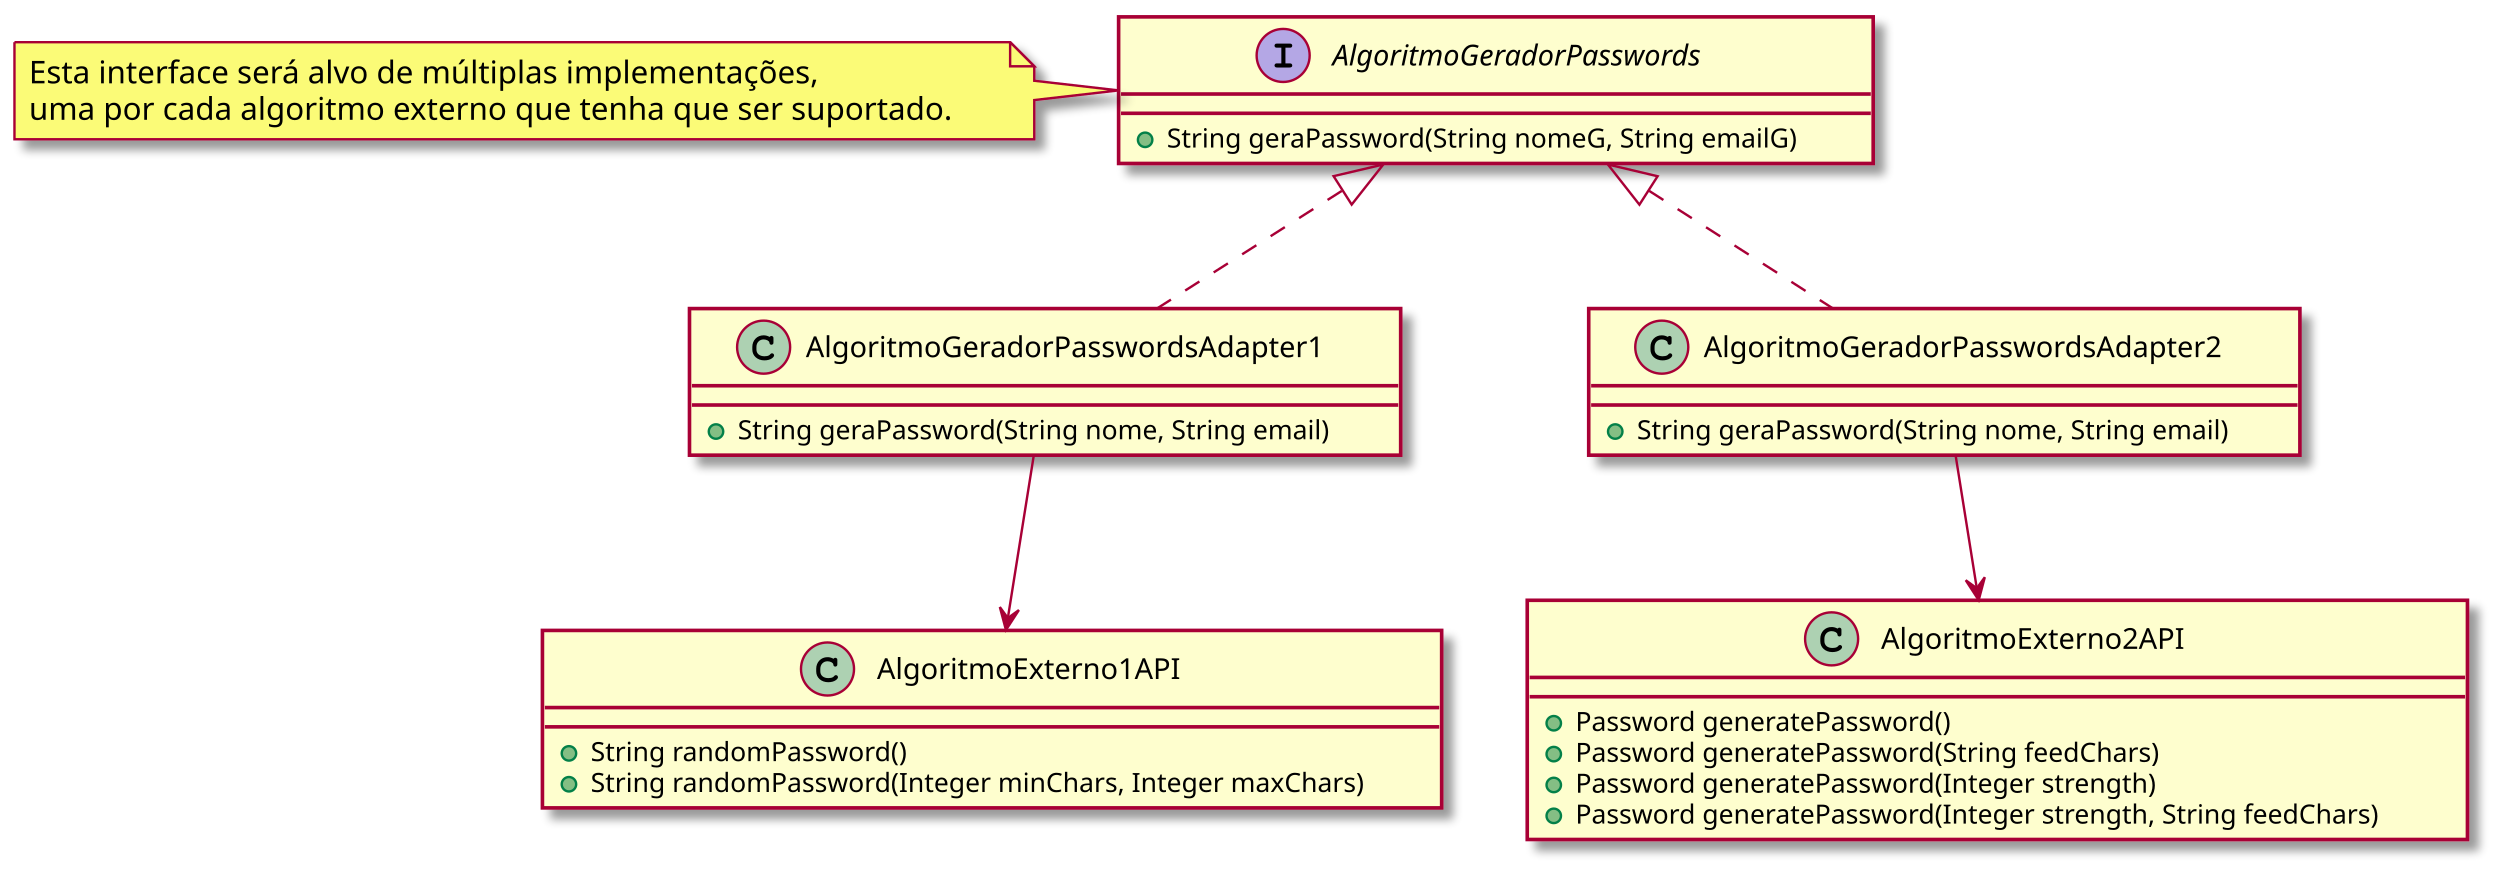
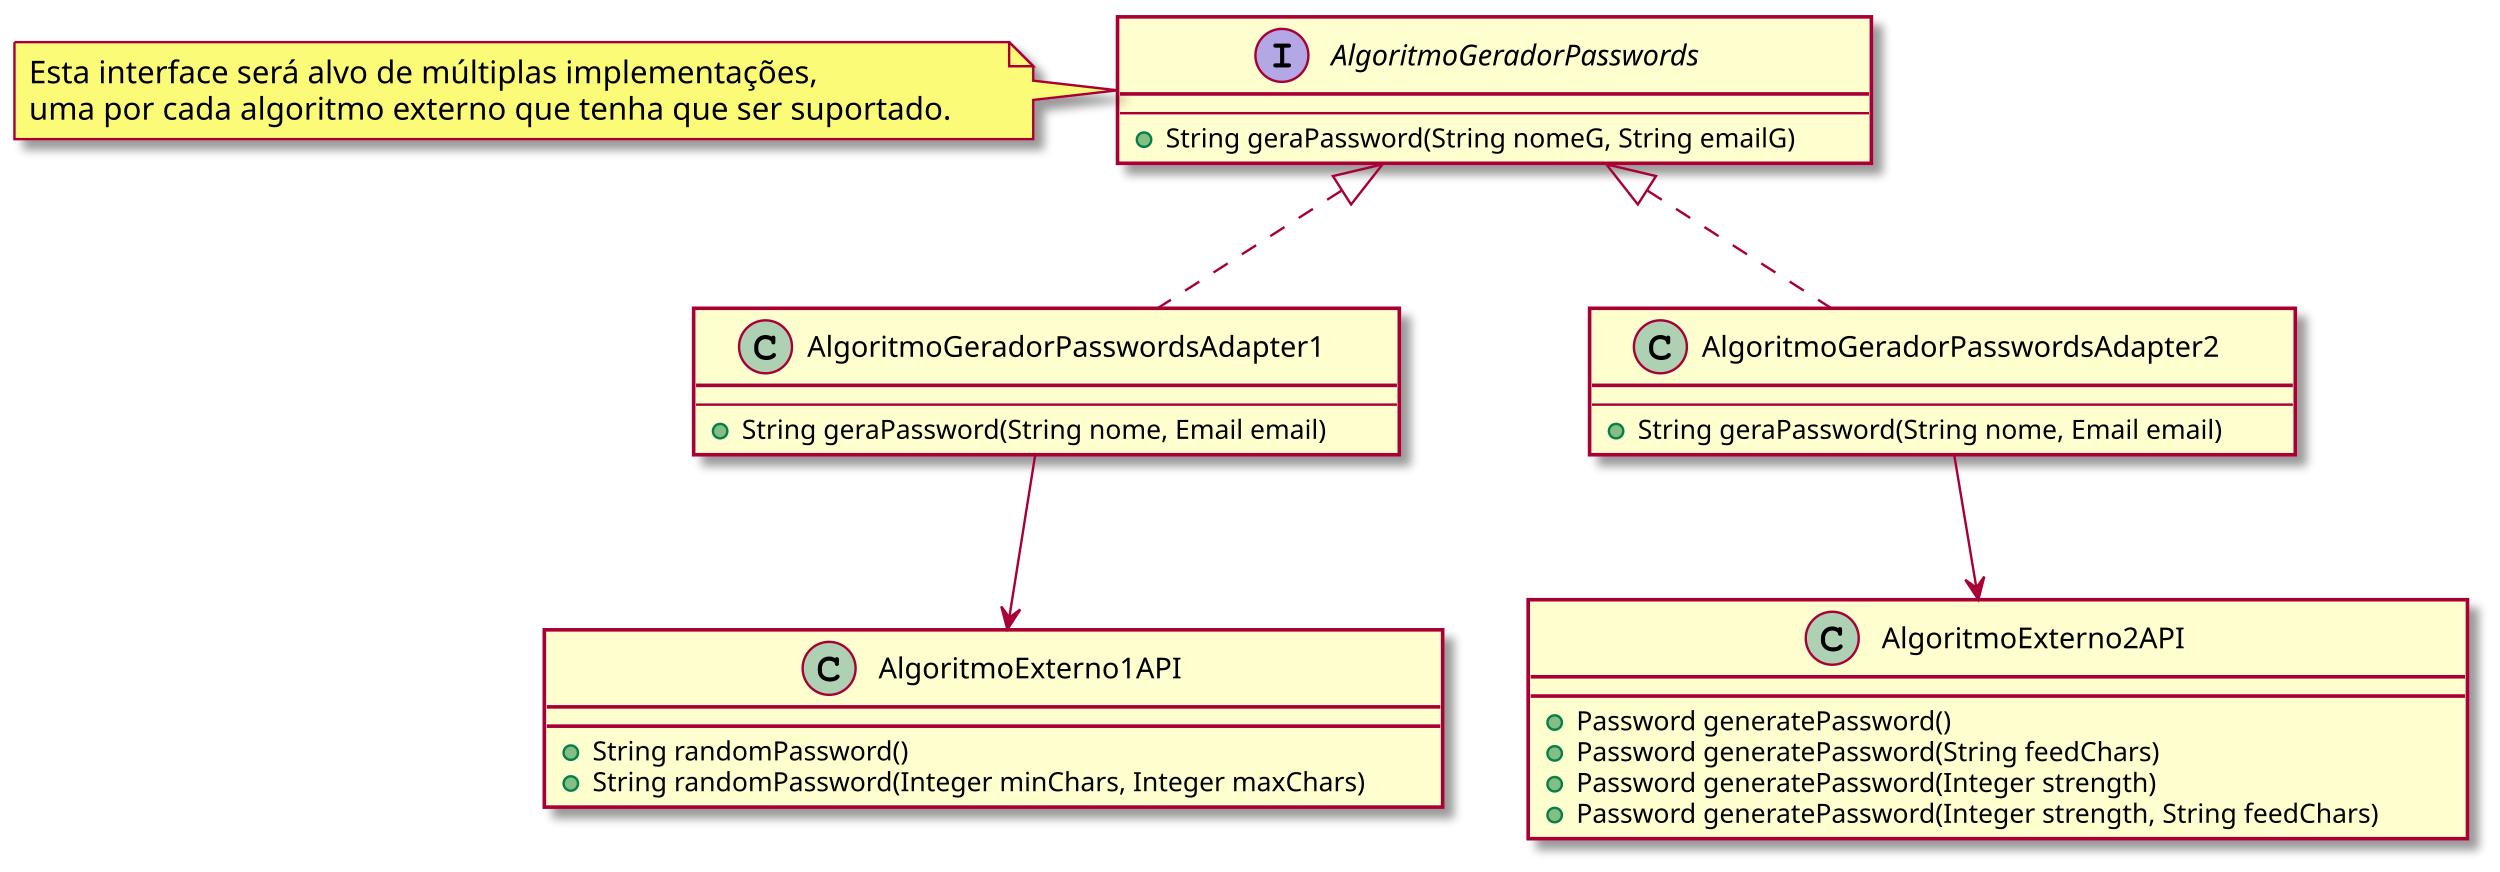
- <svg xmlns="http://www.w3.org/2000/svg" contentScriptType="application/ecmascript" contentStyleType="text/css" height="362px" preserveAspectRatio="none" style="width:1037px;height:362px;" version="1.1" viewBox="0 0 1037 362" width="1037px" zoomAndPan="magnify">
+ <svg xmlns="http://www.w3.org/2000/svg" contentScriptType="application/ecmascript" contentStyleType="text/css" height="362px" preserveAspectRatio="none" style="width:1038px;height:362px;" version="1.1" viewBox="0 0 1038 362" width="1038px" zoomAndPan="magnify">
  <defs>
-     <filter height="300%" id="f1aw8zvj8b3uau" width="300%" x="-1" y="-1">
+     <filter height="300%" id="f1af77bhj22kz5" width="300%" x="-1" y="-1">
      <feGaussianBlur result="blurOut" stdDeviation="2.0" />
      <feColorMatrix in="blurOut" result="blurOut2" type="matrix" values="0 0 0 0 0 0 0 0 0 0 0 0 0 0 0 0 0 0 .4 0" />
      <feOffset dx="4.0" dy="4.0" in="blurOut2" result="blurOut3" />
      <feBlend in="SourceGraphic" in2="blurOut3" mode="normal" />
    </filter>
  </defs>
  <g>
-     <rect codeLine="3" fill="#FEFECE" filter="url(#f1aw8zvj8b3uau)" height="60.805" id="AlgoritmoGeradorPasswords" style="stroke:#A80036;stroke-width:1.5;" width="313" x="464" y="7" />
+     <rect codeLine="1" fill="#FEFECE" filter="url(#f1af77bhj22kz5)" height="60.805" id="AlgoritmoGeradorPasswords" style="stroke:#A80036;stroke-width:1.5;" width="313" x="464" y="7" />
    <ellipse cx="532.25" cy="23" fill="#B4A7E5" rx="11" ry="11" style="stroke:#A80036;stroke-width:1.0;" />
    <path d="M533.203,19.781 L534.922,19.781 C535.312,19.781 535.5,19.75 535.625,19.672 C535.891,19.516 536.031,19.234 536.031,18.938 C536.031,18.672 535.922,18.406 535.688,18.234 C535.516,18.125 535.375,18.094 534.922,18.094 L529.781,18.094 C529.344,18.094 529.219,18.109 529.062,18.203 C528.812,18.359 528.656,18.656 528.656,18.938 C528.656,19.219 528.797,19.469 529.016,19.641 C529.172,19.75 529.359,19.781 529.781,19.781 L531.5,19.781 L531.5,26.297 L529.781,26.297 C529.344,26.297 529.219,26.312 529.062,26.422 C528.812,26.578 528.656,26.859 528.656,27.156 C528.656,27.406 528.797,27.672 529.016,27.828 C529.172,27.953 529.375,28 529.781,28 L534.922,28 C535.672,28 536.031,27.719 536.031,27.156 C536.031,26.875 535.922,26.625 535.688,26.453 C535.516,26.328 535.375,26.297 534.922,26.297 L533.203,26.297 L533.203,19.781 Z " fill="#000000" />
    <text fill="#000000" font-family="sans-serif" font-size="12" font-style="italic" lengthAdjust="spacing" textLength="168" x="552.75" y="27.154">AlgoritmoGeradorPasswords</text>
    <line style="stroke:#A80036;stroke-width:1.5;" x1="465" x2="776" y1="39" y2="39" />
-     <line style="stroke:#A80036;stroke-width:1.5;" x1="465" x2="776" y1="47" y2="47" />
+     <line style="stroke:#A80036;stroke-width:1.0;" x1="465" x2="776" y1="47" y2="47" />
    <ellipse cx="475" cy="58" fill="#84BE84" rx="3" ry="3" style="stroke:#038048;stroke-width:1.0;" />
    <text fill="#000000" font-family="sans-serif" font-size="11" lengthAdjust="spacing" textLength="287" x="484" y="61.21">String geraPassword(String nomeG, String emailG)</text>
-     <path d="M6,17.5 L6,57.766 A0,0 0 0 0 6,57.766 L429,57.766 A0,0 0 0 0 429,57.766 L429,41.5 L463.974,37.5 L429,33.5 L429,27.5 L419,17.5 L6,17.5 A0,0 0 0 0 6,17.5 " fill="#FBFB77" filter="url(#f1aw8zvj8b3uau)" style="stroke:#A80036;stroke-width:1.0;" />
+     <path d="M6,17.5 L6,57.766 A0,0 0 0 0 6,57.766 L429,57.766 A0,0 0 0 0 429,57.766 L429,41.5 L463.974,37.5 L429,33.5 L429,27.5 L419,17.5 L6,17.5 A0,0 0 0 0 6,17.5 " fill="#FBFB77" filter="url(#f1af77bhj22kz5)" style="stroke:#A80036;stroke-width:1.0;" />
    <path d="M419,17.5 L419,27.5 L429,27.5 L419,17.5 " fill="#FBFB77" style="stroke:#A80036;stroke-width:1.0;" />
    <text fill="#000000" font-family="sans-serif" font-size="13" lengthAdjust="spacing" textLength="349" x="12" y="34.567">Esta interface será alvo de múltiplas implementações,</text>
    <text fill="#000000" font-family="sans-serif" font-size="13" lengthAdjust="spacing" textLength="402" x="12" y="49.7">uma por cada algoritmo externo que tenha que ser suportado.</text>
-     <rect codeLine="12" fill="#FEFECE" filter="url(#f1aw8zvj8b3uau)" height="60.805" id="AlgoritmoGeradorPasswordsAdapter1" style="stroke:#A80036;stroke-width:1.5;" width="295" x="286" y="128" />
-     <ellipse cx="316.75" cy="144" fill="#ADD1B2" rx="11" ry="11" style="stroke:#A80036;stroke-width:1.0;" />
-     <path d="M319.094,139.672 C318.156,139.234 317.562,139.094 316.688,139.094 C314.062,139.094 312.062,141.172 312.062,143.891 L312.062,145.016 C312.062,147.594 314.172,149.484 317.062,149.484 C318.281,149.484 319.438,149.188 320.188,148.641 C320.766,148.234 321.094,147.781 321.094,147.391 C321.094,146.938 320.703,146.547 320.234,146.547 C320.016,146.547 319.812,146.625 319.625,146.812 C319.172,147.297 319.172,147.297 318.984,147.391 C318.562,147.656 317.875,147.781 317.109,147.781 C315.062,147.781 313.766,146.688 313.766,144.984 L313.766,143.891 C313.766,142.109 315.016,140.797 316.75,140.797 C317.328,140.797 317.938,140.953 318.406,141.203 C318.891,141.484 319.062,141.703 319.156,142.109 C319.219,142.516 319.25,142.641 319.391,142.766 C319.531,142.906 319.766,143.016 319.984,143.016 C320.25,143.016 320.516,142.875 320.688,142.656 C320.797,142.5 320.828,142.312 320.828,141.891 L320.828,140.469 C320.828,140.031 320.812,139.906 320.719,139.75 C320.562,139.484 320.281,139.344 319.984,139.344 C319.688,139.344 319.484,139.438 319.266,139.75 L319.094,139.672 Z " fill="#000000" />
-     <text fill="#000000" font-family="sans-serif" font-size="12" lengthAdjust="spacing" textLength="228" x="334.25" y="148.154">AlgoritmoGeradorPasswordsAdapter1</text>
-     <line style="stroke:#A80036;stroke-width:1.5;" x1="287" x2="580" y1="160" y2="160" />
-     <line style="stroke:#A80036;stroke-width:1.5;" x1="287" x2="580" y1="168" y2="168" />
-     <ellipse cx="297" cy="179" fill="#84BE84" rx="3" ry="3" style="stroke:#038048;stroke-width:1.0;" />
-     <text fill="#000000" font-family="sans-serif" font-size="11" lengthAdjust="spacing" textLength="269" x="306" y="182.21">String geraPassword(String nome, String email)</text>
-     <rect codeLine="16" fill="#FEFECE" filter="url(#f1aw8zvj8b3uau)" height="60.805" id="AlgoritmoGeradorPasswordsAdapter2" style="stroke:#A80036;stroke-width:1.5;" width="295" x="659" y="128" />
-     <ellipse cx="689.3" cy="144" fill="#ADD1B2" rx="11" ry="11" style="stroke:#A80036;stroke-width:1.0;" />
-     <path d="M691.644,139.672 C690.706,139.234 690.112,139.094 689.237,139.094 C686.612,139.094 684.612,141.172 684.612,143.891 L684.612,145.016 C684.612,147.594 686.722,149.484 689.612,149.484 C690.831,149.484 691.987,149.188 692.737,148.641 C693.316,148.234 693.644,147.781 693.644,147.391 C693.644,146.938 693.253,146.547 692.784,146.547 C692.566,146.547 692.362,146.625 692.175,146.812 C691.722,147.297 691.722,147.297 691.534,147.391 C691.112,147.656 690.425,147.781 689.659,147.781 C687.612,147.781 686.316,146.688 686.316,144.984 L686.316,143.891 C686.316,142.109 687.566,140.797 689.3,140.797 C689.878,140.797 690.487,140.953 690.956,141.203 C691.441,141.484 691.612,141.703 691.706,142.109 C691.769,142.516 691.8,142.641 691.941,142.766 C692.081,142.906 692.316,143.016 692.534,143.016 C692.8,143.016 693.066,142.875 693.237,142.656 C693.347,142.5 693.378,142.312 693.378,141.891 L693.378,140.469 C693.378,140.031 693.362,139.906 693.269,139.75 C693.112,139.484 692.831,139.344 692.534,139.344 C692.237,139.344 692.034,139.438 691.816,139.75 L691.644,139.672 Z " fill="#000000" />
-     <text fill="#000000" font-family="sans-serif" font-size="12" lengthAdjust="spacing" textLength="229" x="706.7" y="148.154">AlgoritmoGeradorPasswordsAdapter2</text>
-     <line style="stroke:#A80036;stroke-width:1.5;" x1="660" x2="953" y1="160" y2="160" />
-     <line style="stroke:#A80036;stroke-width:1.5;" x1="660" x2="953" y1="168" y2="168" />
-     <ellipse cx="670" cy="179" fill="#84BE84" rx="3" ry="3" style="stroke:#038048;stroke-width:1.0;" />
-     <text fill="#000000" font-family="sans-serif" font-size="11" lengthAdjust="spacing" textLength="269" x="679" y="182.21">String geraPassword(String nome, String email)</text>
-     <rect codeLine="20" fill="#FEFECE" filter="url(#f1aw8zvj8b3uau)" height="73.609" id="AlgoritmoExterno1API" style="stroke:#A80036;stroke-width:1.5;" width="373" x="225" y="261.5" />
-     <ellipse cx="343.25" cy="277.5" fill="#ADD1B2" rx="11" ry="11" style="stroke:#A80036;stroke-width:1.0;" />
-     <path d="M345.594,273.172 C344.656,272.734 344.062,272.594 343.188,272.594 C340.562,272.594 338.562,274.672 338.562,277.391 L338.562,278.516 C338.562,281.094 340.672,282.984 343.562,282.984 C344.781,282.984 345.938,282.688 346.688,282.141 C347.266,281.734 347.594,281.281 347.594,280.891 C347.594,280.438 347.203,280.047 346.734,280.047 C346.516,280.047 346.312,280.125 346.125,280.312 C345.672,280.797 345.672,280.797 345.484,280.891 C345.062,281.156 344.375,281.281 343.609,281.281 C341.562,281.281 340.266,280.188 340.266,278.484 L340.266,277.391 C340.266,275.609 341.516,274.297 343.25,274.297 C343.828,274.297 344.438,274.453 344.906,274.703 C345.391,274.984 345.562,275.203 345.656,275.609 C345.719,276.016 345.75,276.141 345.891,276.266 C346.031,276.406 346.266,276.516 346.484,276.516 C346.75,276.516 347.016,276.375 347.188,276.156 C347.297,276 347.328,275.812 347.328,275.391 L347.328,273.969 C347.328,273.531 347.312,273.406 347.219,273.25 C347.062,272.984 346.781,272.844 346.484,272.844 C346.188,272.844 345.984,272.938 345.766,273.25 L345.594,273.172 Z " fill="#000000" />
-     <text fill="#000000" font-family="sans-serif" font-size="12" lengthAdjust="spacing" textLength="128" x="363.75" y="281.654">AlgoritmoExterno1API</text>
-     <line style="stroke:#A80036;stroke-width:1.5;" x1="226" x2="597" y1="293.5" y2="293.5" />
-     <line style="stroke:#A80036;stroke-width:1.5;" x1="226" x2="597" y1="301.5" y2="301.5" />
-     <ellipse cx="236" cy="312.5" fill="#84BE84" rx="3" ry="3" style="stroke:#038048;stroke-width:1.0;" />
-     <text fill="#000000" font-family="sans-serif" font-size="11" lengthAdjust="spacing" textLength="140" x="245" y="315.71">String randomPassword()</text>
-     <ellipse cx="236" cy="325.305" fill="#84BE84" rx="3" ry="3" style="stroke:#038048;stroke-width:1.0;" />
-     <text fill="#000000" font-family="sans-serif" font-size="11" lengthAdjust="spacing" textLength="347" x="245" y="328.515">String randomPassword(Integer minChars, Integer maxChars)</text>
-     <rect codeLine="25" fill="#FEFECE" filter="url(#f1aw8zvj8b3uau)" height="99.219" id="AlgoritmoExterno2API" style="stroke:#A80036;stroke-width:1.5;" width="390" x="633.5" y="249" />
-     <ellipse cx="759.75" cy="265" fill="#ADD1B2" rx="11" ry="11" style="stroke:#A80036;stroke-width:1.0;" />
-     <path d="M762.094,260.672 C761.156,260.234 760.562,260.094 759.688,260.094 C757.062,260.094 755.062,262.172 755.062,264.891 L755.062,266.016 C755.062,268.594 757.172,270.484 760.062,270.484 C761.281,270.484 762.438,270.188 763.188,269.641 C763.766,269.234 764.094,268.781 764.094,268.391 C764.094,267.938 763.703,267.547 763.234,267.547 C763.016,267.547 762.812,267.625 762.625,267.812 C762.172,268.297 762.172,268.297 761.984,268.391 C761.562,268.656 760.875,268.781 760.109,268.781 C758.062,268.781 756.766,267.688 756.766,265.984 L756.766,264.891 C756.766,263.109 758.016,261.797 759.75,261.797 C760.328,261.797 760.938,261.953 761.406,262.203 C761.891,262.484 762.062,262.703 762.156,263.109 C762.219,263.516 762.25,263.641 762.391,263.766 C762.531,263.906 762.766,264.016 762.984,264.016 C763.25,264.016 763.516,263.875 763.688,263.656 C763.797,263.5 763.828,263.312 763.828,262.891 L763.828,261.469 C763.828,261.031 763.812,260.906 763.719,260.75 C763.562,260.484 763.281,260.344 762.984,260.344 C762.688,260.344 762.484,260.438 762.266,260.75 L762.094,260.672 Z " fill="#000000" />
-     <text fill="#000000" font-family="sans-serif" font-size="12" lengthAdjust="spacing" textLength="129" x="780.25" y="269.154">AlgoritmoExterno2API</text>
-     <line style="stroke:#A80036;stroke-width:1.5;" x1="634.5" x2="1022.5" y1="281" y2="281" />
-     <line style="stroke:#A80036;stroke-width:1.5;" x1="634.5" x2="1022.5" y1="289" y2="289" />
-     <ellipse cx="644.5" cy="300" fill="#84BE84" rx="3" ry="3" style="stroke:#038048;stroke-width:1.0;" />
-     <text fill="#000000" font-family="sans-serif" font-size="11" lengthAdjust="spacing" textLength="169" x="653.5" y="303.21">Password generatePassword()</text>
-     <ellipse cx="644.5" cy="312.805" fill="#84BE84" rx="3" ry="3" style="stroke:#038048;stroke-width:1.0;" />
-     <text fill="#000000" font-family="sans-serif" font-size="11" lengthAdjust="spacing" textLength="265" x="653.5" y="316.015">Password generatePassword(String feedChars)</text>
-     <ellipse cx="644.5" cy="325.609" fill="#84BE84" rx="3" ry="3" style="stroke:#038048;stroke-width:1.0;" />
-     <text fill="#000000" font-family="sans-serif" font-size="11" lengthAdjust="spacing" textLength="261" x="653.5" y="328.82">Password generatePassword(Integer strength)</text>
-     <ellipse cx="644.5" cy="338.414" fill="#84BE84" rx="3" ry="3" style="stroke:#038048;stroke-width:1.0;" />
-     <text fill="#000000" font-family="sans-serif" font-size="11" lengthAdjust="spacing" textLength="364" x="653.5" y="341.625">Password generatePassword(Integer strength, String feedChars)</text>
-     <path codeLine="32" d="M556.575,79.18 C531.417,95.189 503.074,113.226 479.934,127.951 " fill="none" id="AlgoritmoGeradorPasswords-backto-AlgoritmoGeradorPasswordsAdapter1" style="stroke:#A80036;stroke-width:1.0;stroke-dasharray:7.0,7.0;" />
-     <polygon fill="none" points="553.163,73.054,573.794,68.222,560.679,84.865,553.163,73.054" style="stroke:#A80036;stroke-width:1.0;" />
-     <path codeLine="33" d="M428.78,189.104 C425.66,208.681 421.524,234.619 418.082,256.214 " fill="none" id="AlgoritmoGeradorPasswordsAdapter1-to-AlgoritmoExterno1API" style="stroke:#A80036;stroke-width:1.0;" />
-     <polygon fill="#A80036" points="417.268,261.319,422.635,253.061,418.055,256.381,414.735,251.801,417.268,261.319" style="stroke:#A80036;stroke-width:1.0;" />
-     <path codeLine="34" d="M684.083,79.18 C709.107,95.189 737.298,113.226 760.314,127.951 " fill="none" id="AlgoritmoGeradorPasswords-backto-AlgoritmoGeradorPasswordsAdapter2" style="stroke:#A80036;stroke-width:1.0;stroke-dasharray:7.0,7.0;" />
+     <rect codeLine="11" fill="#FEFECE" filter="url(#f1af77bhj22kz5)" height="60.805" id="AlgoritmoGeradorPasswordsAdapter1" style="stroke:#A80036;stroke-width:1.5;" width="293" x="288" y="128" />
+     <ellipse cx="317.85" cy="144" fill="#ADD1B2" rx="11" ry="11" style="stroke:#A80036;stroke-width:1.0;" />
+     <path d="M320.194,139.672 C319.256,139.234 318.663,139.094 317.788,139.094 C315.163,139.094 313.163,141.172 313.163,143.891 L313.163,145.016 C313.163,147.594 315.272,149.484 318.163,149.484 C319.381,149.484 320.538,149.188 321.288,148.641 C321.866,148.234 322.194,147.781 322.194,147.391 C322.194,146.938 321.803,146.547 321.334,146.547 C321.116,146.547 320.913,146.625 320.725,146.812 C320.272,147.297 320.272,147.297 320.084,147.391 C319.663,147.656 318.975,147.781 318.209,147.781 C316.163,147.781 314.866,146.688 314.866,144.984 L314.866,143.891 C314.866,142.109 316.116,140.797 317.85,140.797 C318.428,140.797 319.038,140.953 319.506,141.203 C319.991,141.484 320.163,141.703 320.256,142.109 C320.319,142.516 320.35,142.641 320.491,142.766 C320.631,142.906 320.866,143.016 321.084,143.016 C321.35,143.016 321.616,142.875 321.788,142.656 C321.897,142.5 321.928,142.312 321.928,141.891 L321.928,140.469 C321.928,140.031 321.913,139.906 321.819,139.75 C321.663,139.484 321.381,139.344 321.084,139.344 C320.788,139.344 320.584,139.438 320.366,139.75 L320.194,139.672 Z " fill="#000000" />
+     <text fill="#000000" font-family="sans-serif" font-size="12" lengthAdjust="spacing" textLength="228" x="335.15" y="148.154">AlgoritmoGeradorPasswordsAdapter1</text>
+     <line style="stroke:#A80036;stroke-width:1.5;" x1="289" x2="580" y1="160" y2="160" />
+     <line style="stroke:#A80036;stroke-width:1.0;" x1="289" x2="580" y1="168" y2="168" />
+     <ellipse cx="299" cy="179" fill="#84BE84" rx="3" ry="3" style="stroke:#038048;stroke-width:1.0;" />
+     <text fill="#000000" font-family="sans-serif" font-size="11" lengthAdjust="spacing" textLength="267" x="308" y="182.21">String geraPassword(String nome, Email email)</text>
+     <rect codeLine="16" fill="#FEFECE" filter="url(#f1af77bhj22kz5)" height="60.805" id="AlgoritmoGeradorPasswordsAdapter2" style="stroke:#A80036;stroke-width:1.5;" width="293" x="660" y="128" />
+     <ellipse cx="689.4" cy="144" fill="#ADD1B2" rx="11" ry="11" style="stroke:#A80036;stroke-width:1.0;" />
+     <path d="M691.744,139.672 C690.806,139.234 690.212,139.094 689.337,139.094 C686.712,139.094 684.712,141.172 684.712,143.891 L684.712,145.016 C684.712,147.594 686.822,149.484 689.712,149.484 C690.931,149.484 692.087,149.188 692.837,148.641 C693.416,148.234 693.744,147.781 693.744,147.391 C693.744,146.938 693.353,146.547 692.884,146.547 C692.666,146.547 692.462,146.625 692.275,146.812 C691.822,147.297 691.822,147.297 691.634,147.391 C691.212,147.656 690.525,147.781 689.759,147.781 C687.712,147.781 686.416,146.688 686.416,144.984 L686.416,143.891 C686.416,142.109 687.666,140.797 689.4,140.797 C689.978,140.797 690.587,140.953 691.056,141.203 C691.541,141.484 691.712,141.703 691.806,142.109 C691.869,142.516 691.9,142.641 692.041,142.766 C692.181,142.906 692.416,143.016 692.634,143.016 C692.9,143.016 693.166,142.875 693.337,142.656 C693.447,142.5 693.478,142.312 693.478,141.891 L693.478,140.469 C693.478,140.031 693.462,139.906 693.369,139.75 C693.212,139.484 692.931,139.344 692.634,139.344 C692.337,139.344 692.134,139.438 691.916,139.75 L691.744,139.672 Z " fill="#000000" />
+     <text fill="#000000" font-family="sans-serif" font-size="12" lengthAdjust="spacing" textLength="229" x="706.6" y="148.154">AlgoritmoGeradorPasswordsAdapter2</text>
+     <line style="stroke:#A80036;stroke-width:1.5;" x1="661" x2="952" y1="160" y2="160" />
+     <line style="stroke:#A80036;stroke-width:1.0;" x1="661" x2="952" y1="168" y2="168" />
+     <ellipse cx="671" cy="179" fill="#84BE84" rx="3" ry="3" style="stroke:#038048;stroke-width:1.0;" />
+     <text fill="#000000" font-family="sans-serif" font-size="11" lengthAdjust="spacing" textLength="267" x="680" y="182.21">String geraPassword(String nome, Email email)</text>
+     <rect codeLine="21" fill="#FEFECE" filter="url(#f1af77bhj22kz5)" height="73.609" id="AlgoritmoExterno1API" style="stroke:#A80036;stroke-width:1.5;" width="373" x="226" y="261.5" />
+     <ellipse cx="344.25" cy="277.5" fill="#ADD1B2" rx="11" ry="11" style="stroke:#A80036;stroke-width:1.0;" />
+     <path d="M346.594,273.172 C345.656,272.734 345.062,272.594 344.188,272.594 C341.562,272.594 339.562,274.672 339.562,277.391 L339.562,278.516 C339.562,281.094 341.672,282.984 344.562,282.984 C345.781,282.984 346.938,282.688 347.688,282.141 C348.266,281.734 348.594,281.281 348.594,280.891 C348.594,280.438 348.203,280.047 347.734,280.047 C347.516,280.047 347.312,280.125 347.125,280.312 C346.672,280.797 346.672,280.797 346.484,280.891 C346.062,281.156 345.375,281.281 344.609,281.281 C342.562,281.281 341.266,280.188 341.266,278.484 L341.266,277.391 C341.266,275.609 342.516,274.297 344.25,274.297 C344.828,274.297 345.438,274.453 345.906,274.703 C346.391,274.984 346.562,275.203 346.656,275.609 C346.719,276.016 346.75,276.141 346.891,276.266 C347.031,276.406 347.266,276.516 347.484,276.516 C347.75,276.516 348.016,276.375 348.188,276.156 C348.297,276 348.328,275.812 348.328,275.391 L348.328,273.969 C348.328,273.531 348.312,273.406 348.219,273.25 C348.062,272.984 347.781,272.844 347.484,272.844 C347.188,272.844 346.984,272.938 346.766,273.25 L346.594,273.172 Z " fill="#000000" />
+     <text fill="#000000" font-family="sans-serif" font-size="12" lengthAdjust="spacing" textLength="128" x="364.75" y="281.654">AlgoritmoExterno1API</text>
+     <line style="stroke:#A80036;stroke-width:1.5;" x1="227" x2="598" y1="293.5" y2="293.5" />
+     <line style="stroke:#A80036;stroke-width:1.5;" x1="227" x2="598" y1="301.5" y2="301.5" />
+     <ellipse cx="237" cy="312.5" fill="#84BE84" rx="3" ry="3" style="stroke:#038048;stroke-width:1.0;" />
+     <text fill="#000000" font-family="sans-serif" font-size="11" lengthAdjust="spacing" textLength="140" x="246" y="315.71">String randomPassword()</text>
+     <ellipse cx="237" cy="325.305" fill="#84BE84" rx="3" ry="3" style="stroke:#038048;stroke-width:1.0;" />
+     <text fill="#000000" font-family="sans-serif" font-size="11" lengthAdjust="spacing" textLength="347" x="246" y="328.515">String randomPassword(Integer minChars, Integer maxChars)</text>
+     <rect codeLine="26" fill="#FEFECE" filter="url(#f1af77bhj22kz5)" height="99.219" id="AlgoritmoExterno2API" style="stroke:#A80036;stroke-width:1.5;" width="390" x="634.5" y="249" />
+     <ellipse cx="760.75" cy="265" fill="#ADD1B2" rx="11" ry="11" style="stroke:#A80036;stroke-width:1.0;" />
+     <path d="M763.094,260.672 C762.156,260.234 761.562,260.094 760.688,260.094 C758.062,260.094 756.062,262.172 756.062,264.891 L756.062,266.016 C756.062,268.594 758.172,270.484 761.062,270.484 C762.281,270.484 763.438,270.188 764.188,269.641 C764.766,269.234 765.094,268.781 765.094,268.391 C765.094,267.938 764.703,267.547 764.234,267.547 C764.016,267.547 763.812,267.625 763.625,267.812 C763.172,268.297 763.172,268.297 762.984,268.391 C762.562,268.656 761.875,268.781 761.109,268.781 C759.062,268.781 757.766,267.688 757.766,265.984 L757.766,264.891 C757.766,263.109 759.016,261.797 760.75,261.797 C761.328,261.797 761.938,261.953 762.406,262.203 C762.891,262.484 763.062,262.703 763.156,263.109 C763.219,263.516 763.25,263.641 763.391,263.766 C763.531,263.906 763.766,264.016 763.984,264.016 C764.25,264.016 764.516,263.875 764.688,263.656 C764.797,263.5 764.828,263.312 764.828,262.891 L764.828,261.469 C764.828,261.031 764.812,260.906 764.719,260.75 C764.562,260.484 764.281,260.344 763.984,260.344 C763.688,260.344 763.484,260.438 763.266,260.75 L763.094,260.672 Z " fill="#000000" />
+     <text fill="#000000" font-family="sans-serif" font-size="12" lengthAdjust="spacing" textLength="129" x="781.25" y="269.154">AlgoritmoExterno2API</text>
+     <line style="stroke:#A80036;stroke-width:1.5;" x1="635.5" x2="1023.5" y1="281" y2="281" />
+     <line style="stroke:#A80036;stroke-width:1.5;" x1="635.5" x2="1023.5" y1="289" y2="289" />
+     <ellipse cx="645.5" cy="300" fill="#84BE84" rx="3" ry="3" style="stroke:#038048;stroke-width:1.0;" />
+     <text fill="#000000" font-family="sans-serif" font-size="11" lengthAdjust="spacing" textLength="169" x="654.5" y="303.21">Password generatePassword()</text>
+     <ellipse cx="645.5" cy="312.805" fill="#84BE84" rx="3" ry="3" style="stroke:#038048;stroke-width:1.0;" />
+     <text fill="#000000" font-family="sans-serif" font-size="11" lengthAdjust="spacing" textLength="265" x="654.5" y="316.015">Password generatePassword(String feedChars)</text>
+     <ellipse cx="645.5" cy="325.609" fill="#84BE84" rx="3" ry="3" style="stroke:#038048;stroke-width:1.0;" />
+     <text fill="#000000" font-family="sans-serif" font-size="11" lengthAdjust="spacing" textLength="261" x="654.5" y="328.82">Password generatePassword(Integer strength)</text>
+     <ellipse cx="645.5" cy="338.414" fill="#84BE84" rx="3" ry="3" style="stroke:#038048;stroke-width:1.0;" />
+     <text fill="#000000" font-family="sans-serif" font-size="11" lengthAdjust="spacing" textLength="364" x="654.5" y="341.625">Password generatePassword(Integer strength, String feedChars)</text>
+     <path codeLine="33" d="M556.917,79.18 C531.893,95.189 503.702,113.226 480.686,127.951 " fill="none" id="AlgoritmoGeradorPasswords-backto-AlgoritmoGeradorPasswordsAdapter1" style="stroke:#A80036;stroke-width:1.0;stroke-dasharray:7.0,7.0;" />
+     <polygon fill="none" points="553.425,73.104,574.044,68.222,560.97,84.897,553.425,73.104" style="stroke:#A80036;stroke-width:1.0;" />
+     <path codeLine="34" d="M429.78,189.104 C426.66,208.681 422.524,234.619 419.082,256.214 " fill="none" id="AlgoritmoGeradorPasswordsAdapter1-to-AlgoritmoExterno1API" style="stroke:#A80036;stroke-width:1.0;" />
+     <polygon fill="#A80036" points="418.268,261.319,423.635,253.061,419.055,256.381,415.735,251.801,418.268,261.319" style="stroke:#A80036;stroke-width:1.0;" />
+     <path codeLine="35" d="M684.083,79.18 C709.107,95.189 737.298,113.226 760.314,127.951 " fill="none" id="AlgoritmoGeradorPasswords-backto-AlgoritmoGeradorPasswordsAdapter2" style="stroke:#A80036;stroke-width:1.0;stroke-dasharray:7.0,7.0;" />
    <polygon fill="none" points="680.03,84.897,666.956,68.222,687.575,73.104,680.03,84.897" style="stroke:#A80036;stroke-width:1.0;" />
-     <path codeLine="35" d="M811.22,189.104 C813.758,205.031 816.969,225.168 819.931,243.751 " fill="none" id="AlgoritmoGeradorPasswordsAdapter2-to-AlgoritmoExterno2API" style="stroke:#A80036;stroke-width:1.0;" />
-     <polygon fill="#A80036" points="820.76,248.946,823.293,239.429,819.973,244.009,815.393,240.688,820.76,248.946" style="stroke:#A80036;stroke-width:1.0;" />
+     <path codeLine="36" d="M811.434,189.104 C814.088,205.031 817.445,225.168 820.542,243.751 " fill="none" id="AlgoritmoGeradorPasswordsAdapter2-to-AlgoritmoExterno2API" style="stroke:#A80036;stroke-width:1.0;" />
+     <polygon fill="#A80036" points="821.408,248.946,823.875,239.412,820.587,244.014,815.984,240.726,821.408,248.946" style="stroke:#A80036;stroke-width:1.0;" />
  </g>
</svg>
